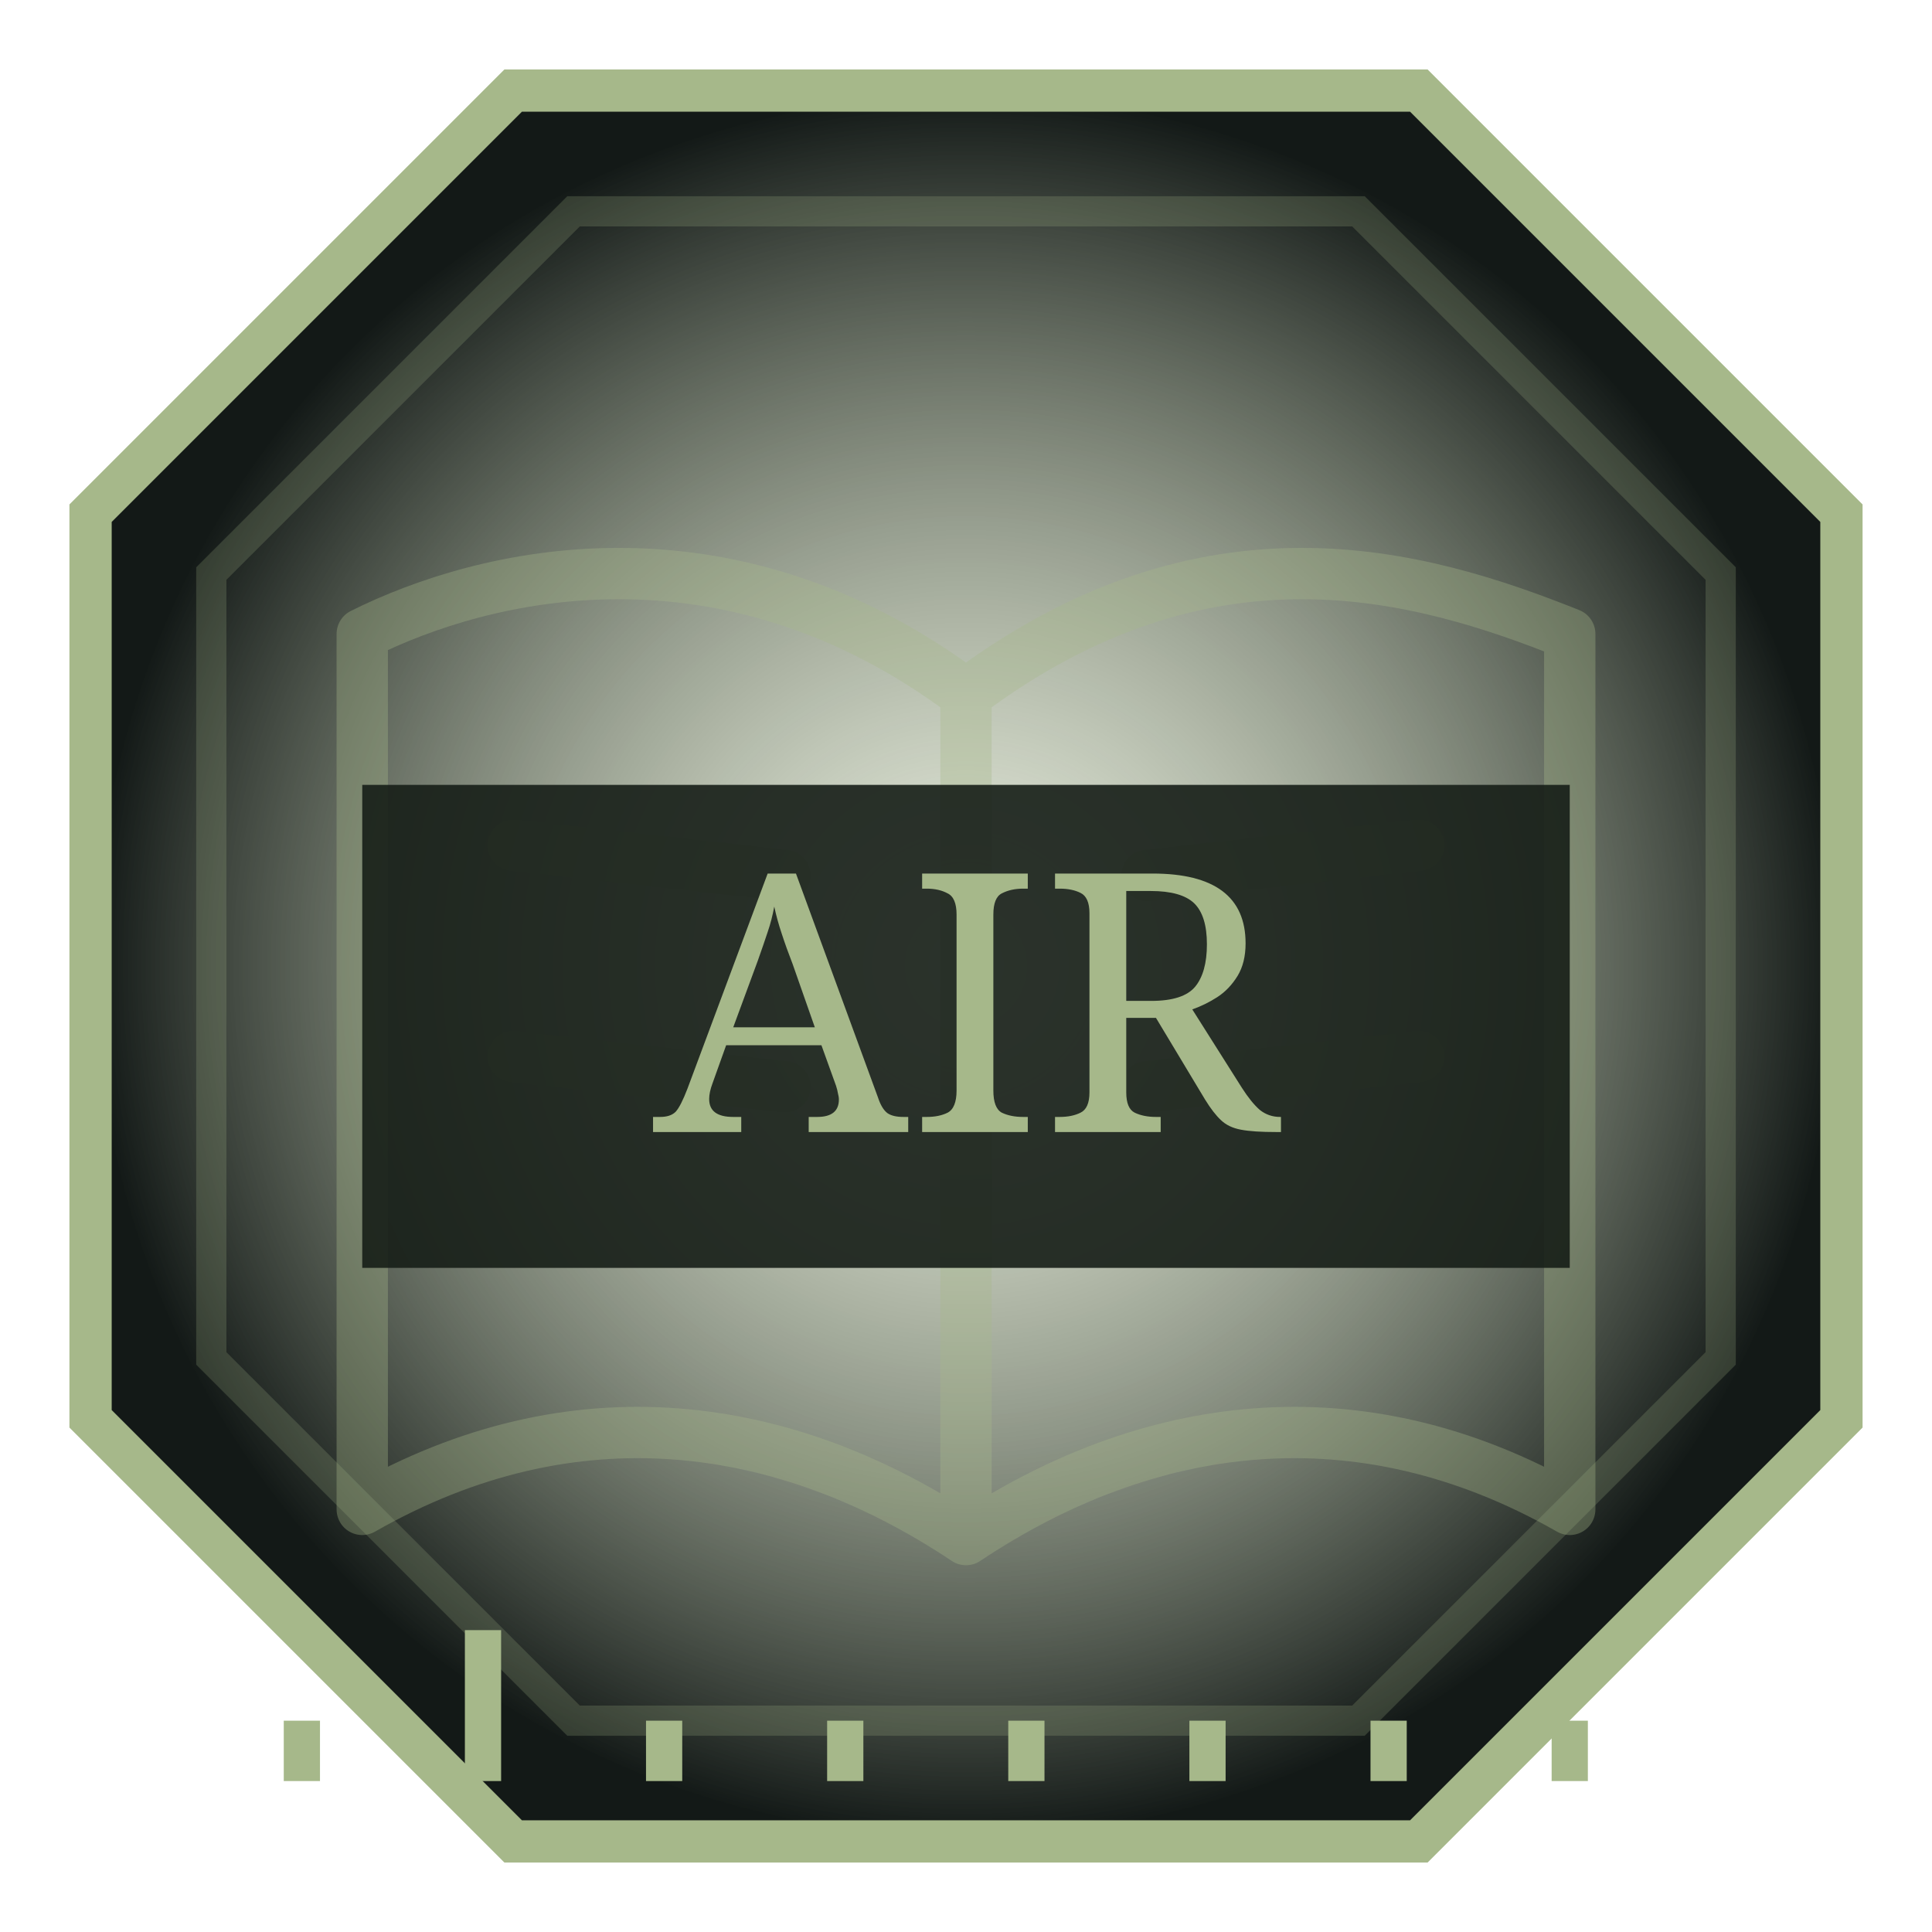
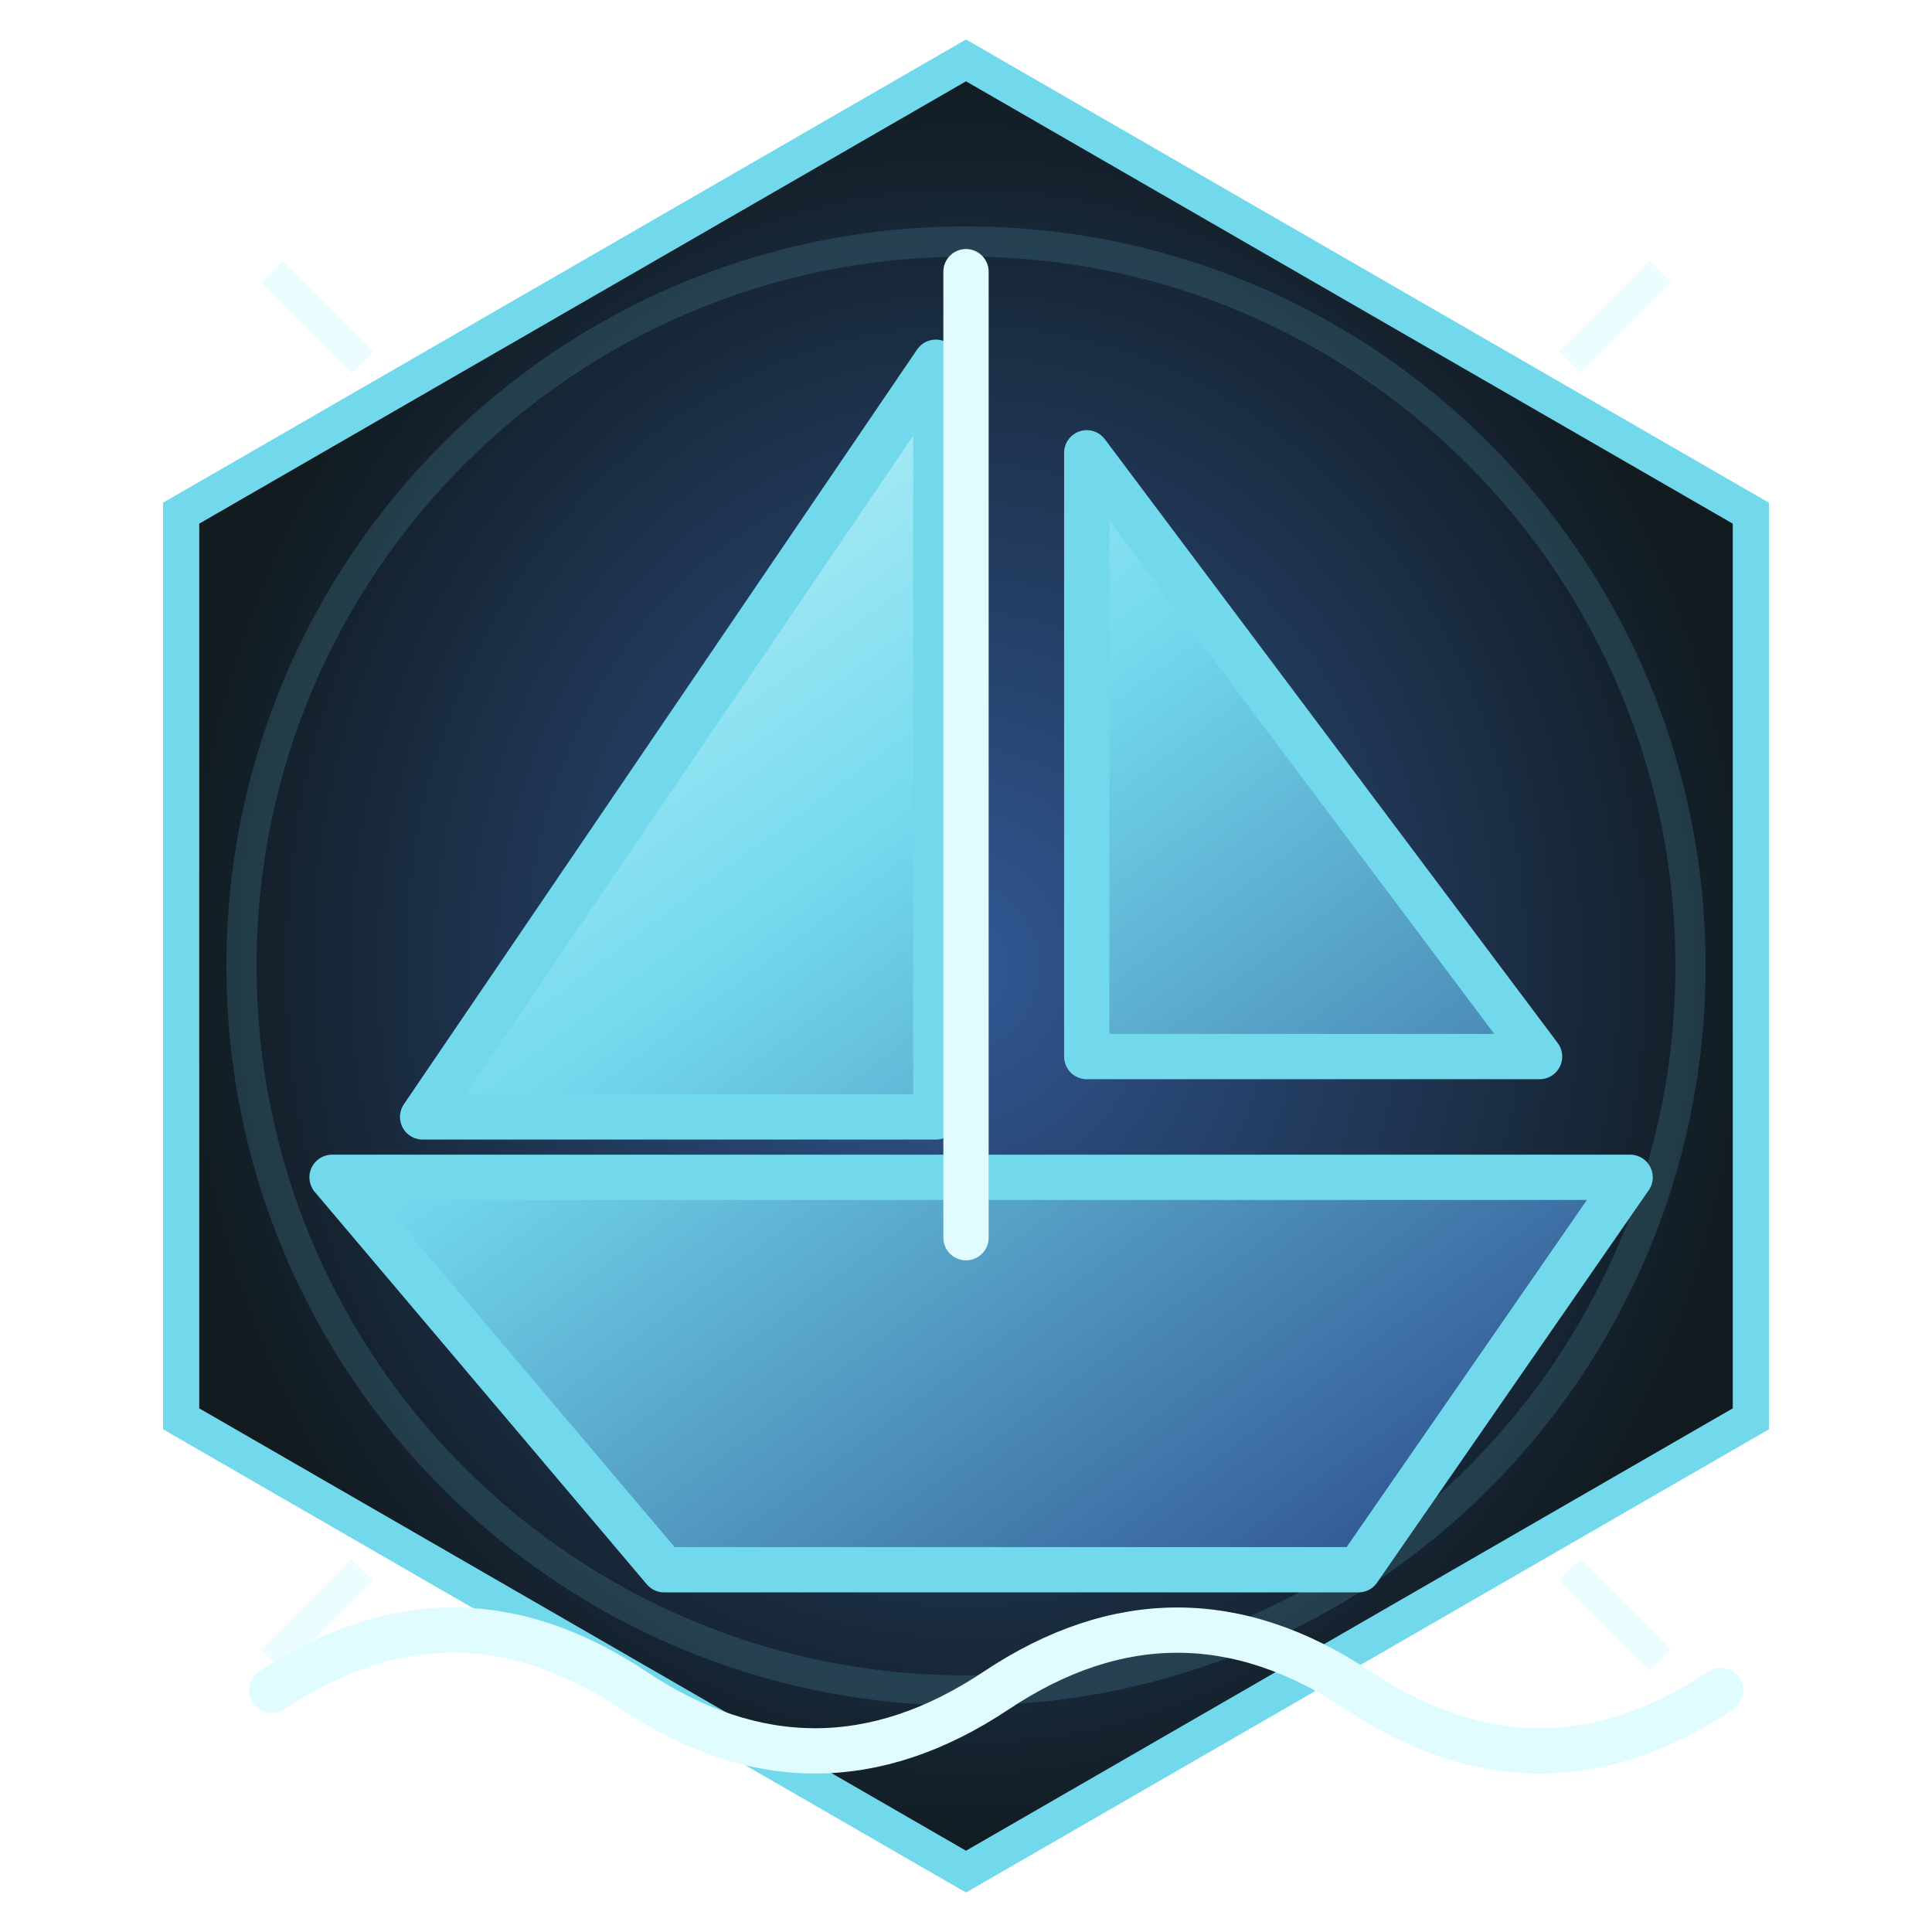
- <svg xmlns="http://www.w3.org/2000/svg" viewBox="0 0 64 64">
+ <svg xmlns="http://www.w3.org/2000/svg" viewBox="0 0 64 64" data-motif="ship" data-palette="ice">
  <defs>
    <radialGradient id="bg">
-       <stop stop-color="#a6b88a" stop-opacity=".26" />
-       <stop offset="1" stop-color="#131917" />
+       <stop stop-color="#315794" />
+       <stop offset="1" stop-color="#111b20" />
    </radialGradient>
+     <linearGradient id="art" x2=".8" y2="1">
+       <stop stop-color="#e0fcff" />
+       <stop offset=".45" stop-color="#72d9ed" />
+       <stop offset="1" stop-color="#315794" />
+     </linearGradient>
  </defs>
-   <path d="M17 3h30l14 14v30L47 61H17L3 47V17z" fill="url(#bg)" stroke="#a6b88a" stroke-width="1.4" />
-   <path d="M19 7h26l12 12v26L45 57H19L7 45V19z" fill="none" stroke="#a6b88a" opacity=".22" />
-   <g fill="none" stroke="#a6b88a" stroke-width="1.7" stroke-linejoin="round" stroke-linecap="round" opacity=".35">
-     <path d="M32 23c-8-6-16-4-20-2v29c7-4 14-3 20 1 6-4 13-5 20-1V21c-5-2-12-4-20 2zM32 23v28M17 28l9 1m-9 6 9 1m12-7 9-1m-9 8 9-1" />
+   <g fill="url(#bg)" stroke="#72d9ed" stroke-width="1.2">
+     <path d="m32 2 26 15v30L32 62 6 47V17Z" />
  </g>
-   <path d="M12 26h40v16H12z" fill="#161e17" opacity=".9" />
-   <text x="32" y="37.5" fill="#a6b88a" font-size="12" font-family="Georgia,serif" text-anchor="middle">AIR</text>
-   <g fill="none" stroke="#a6b88a" stroke-width="1.2">
-     <path d="M10 59v-2" />
-     <path d="M16 59v-5" />
-     <path d="M22 59v-2" />
-     <path d="M28 59v-2" />
-     <path d="M34 59v-2" />
-     <path d="M40 59v-2" />
-     <path d="M46 59v-2" />
-     <path d="M52 59v-2" />
+   <circle cx="32" cy="32" r="24" fill="none" stroke="#72d9ed" opacity=".15" />
+   <path d="m9 9 3 3m40 40 3 3M9 55l3-3M52 12l3-3" stroke="#e0fcff" opacity=".65" />
+   <style>.shine{fill:none;stroke:#e0fcff;stroke-width:1.5}</style>
+   <g fill="url(#art)" stroke="#72d9ed" stroke-width="1.5" stroke-linecap="round" stroke-linejoin="round">
+     <path d="M11 39h43l-9 13H22ZM31 12v25H14Zm5 3 15 20H36Z" />
+     <path class="shine" d="M32 9v32M9 56q6-4 12 0t12 0 12 0 12 0" />
  </g>
</svg>
